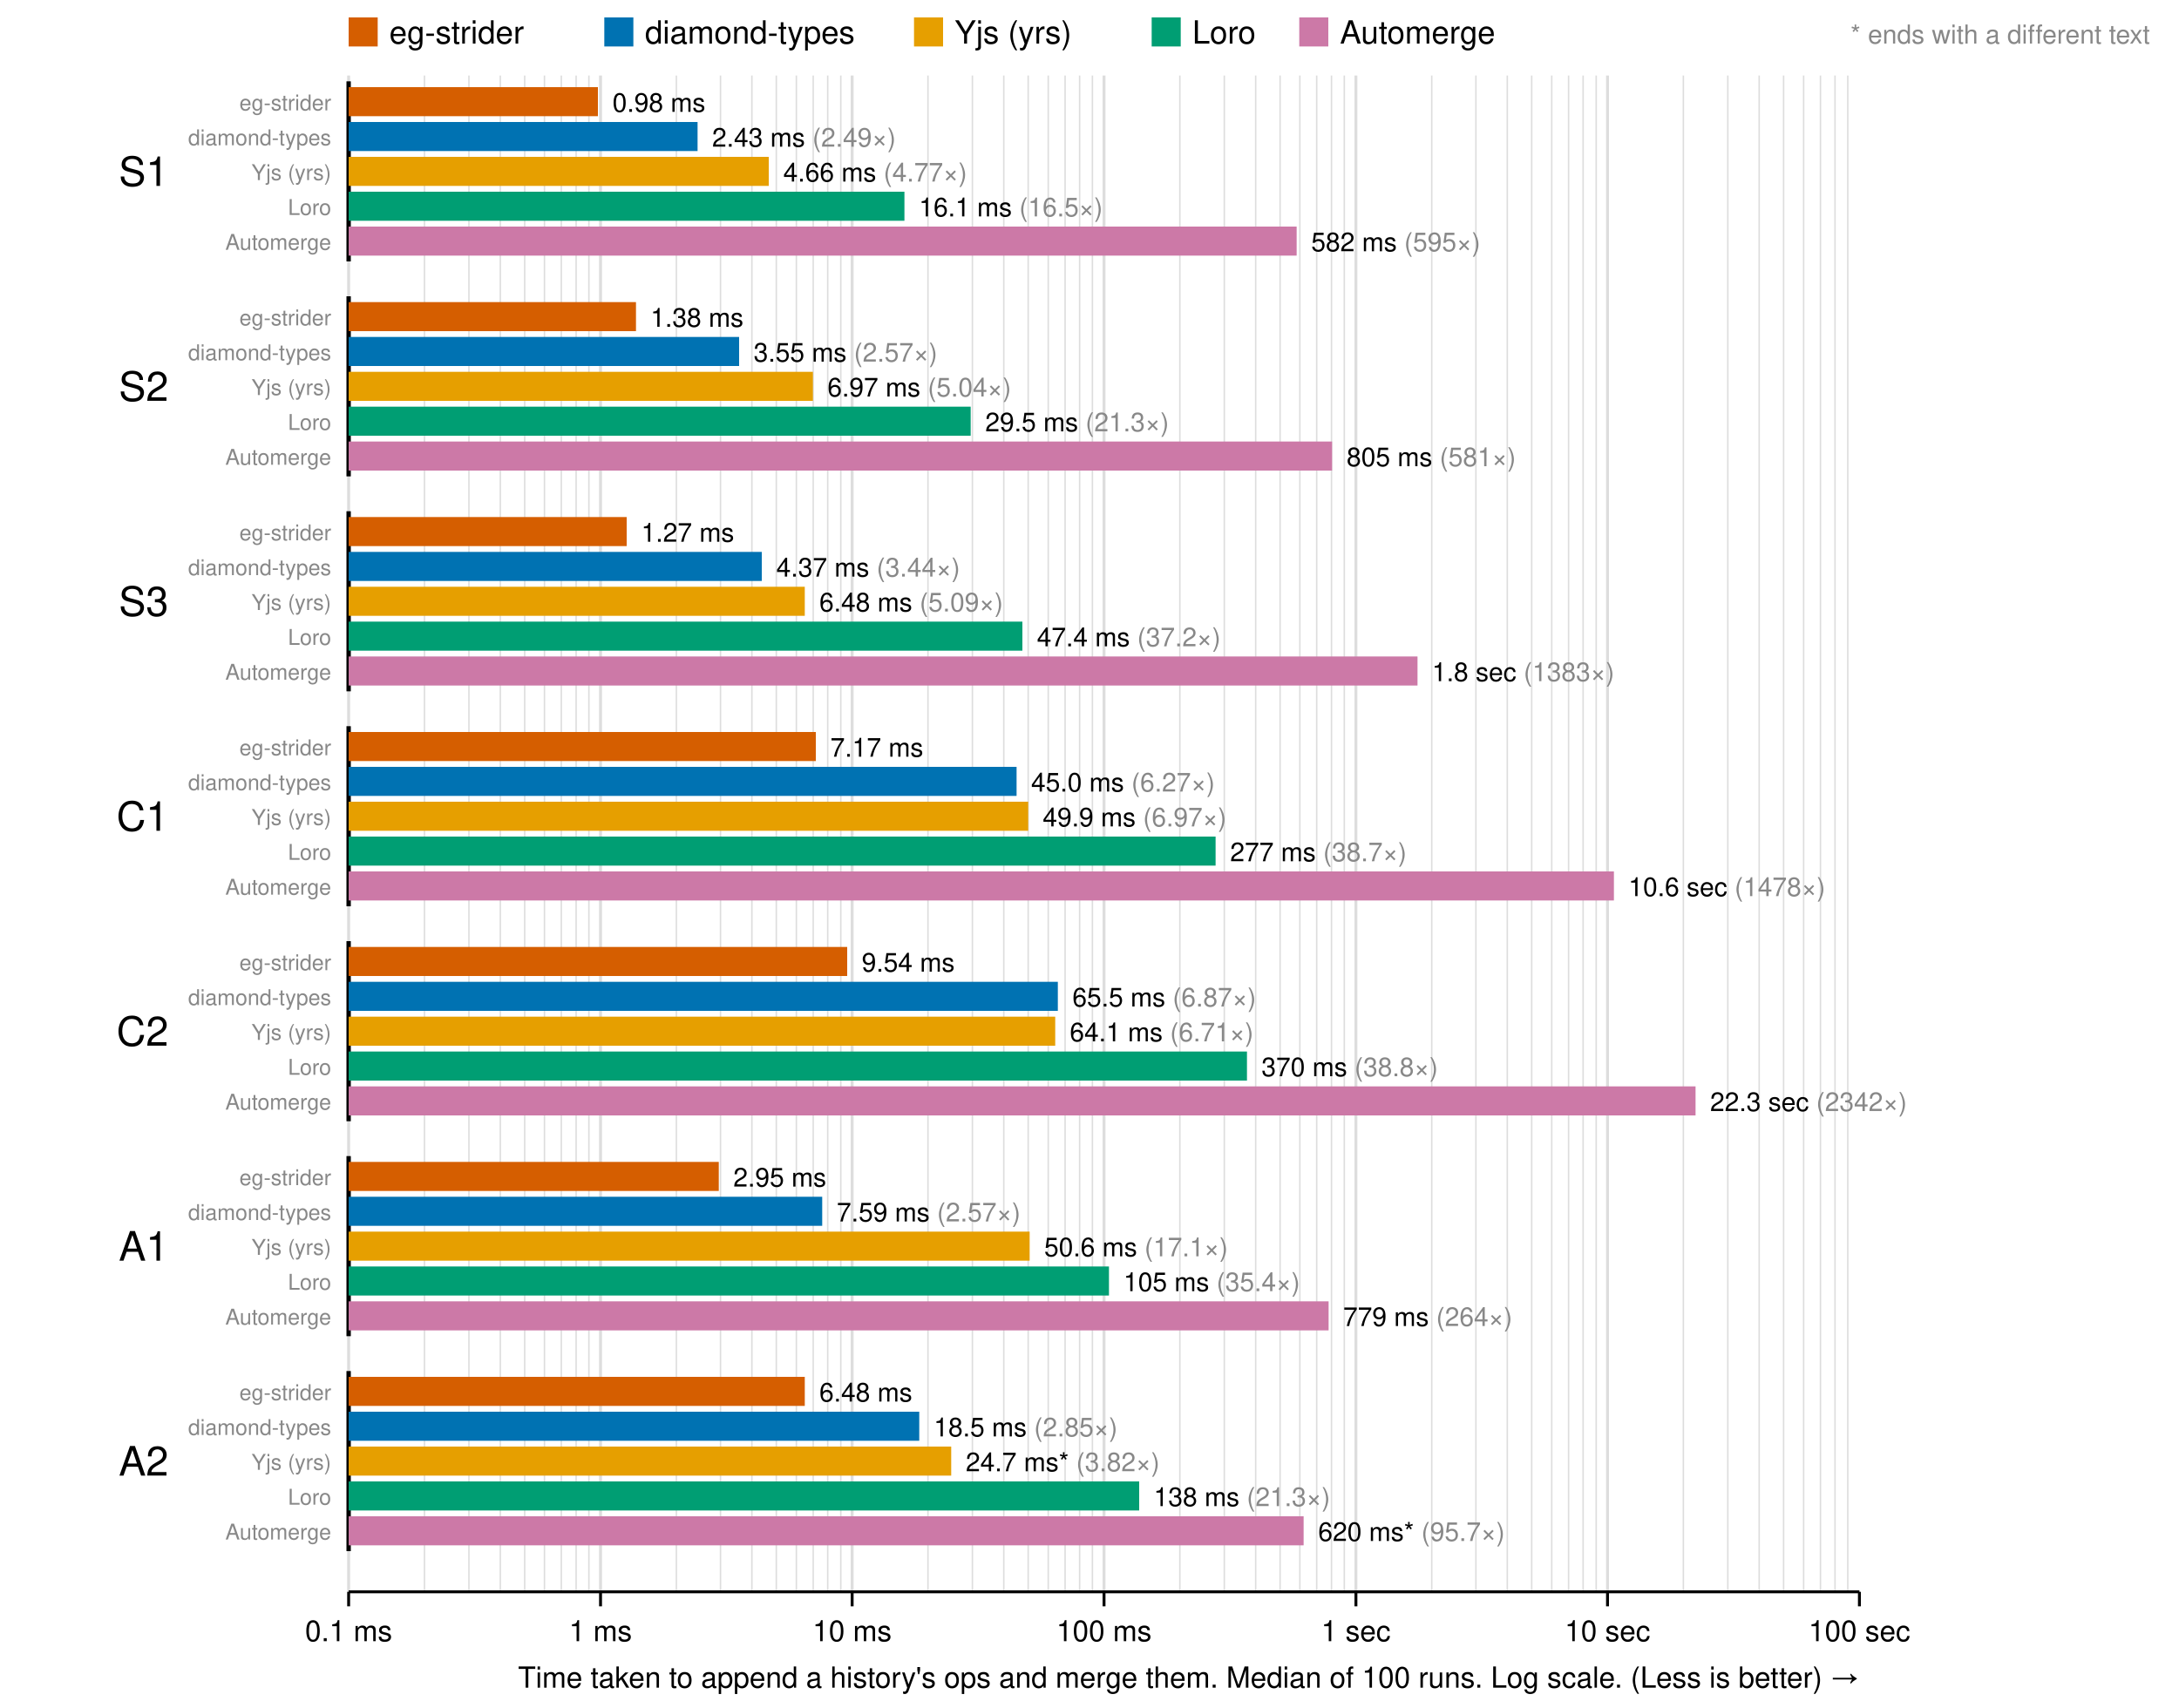
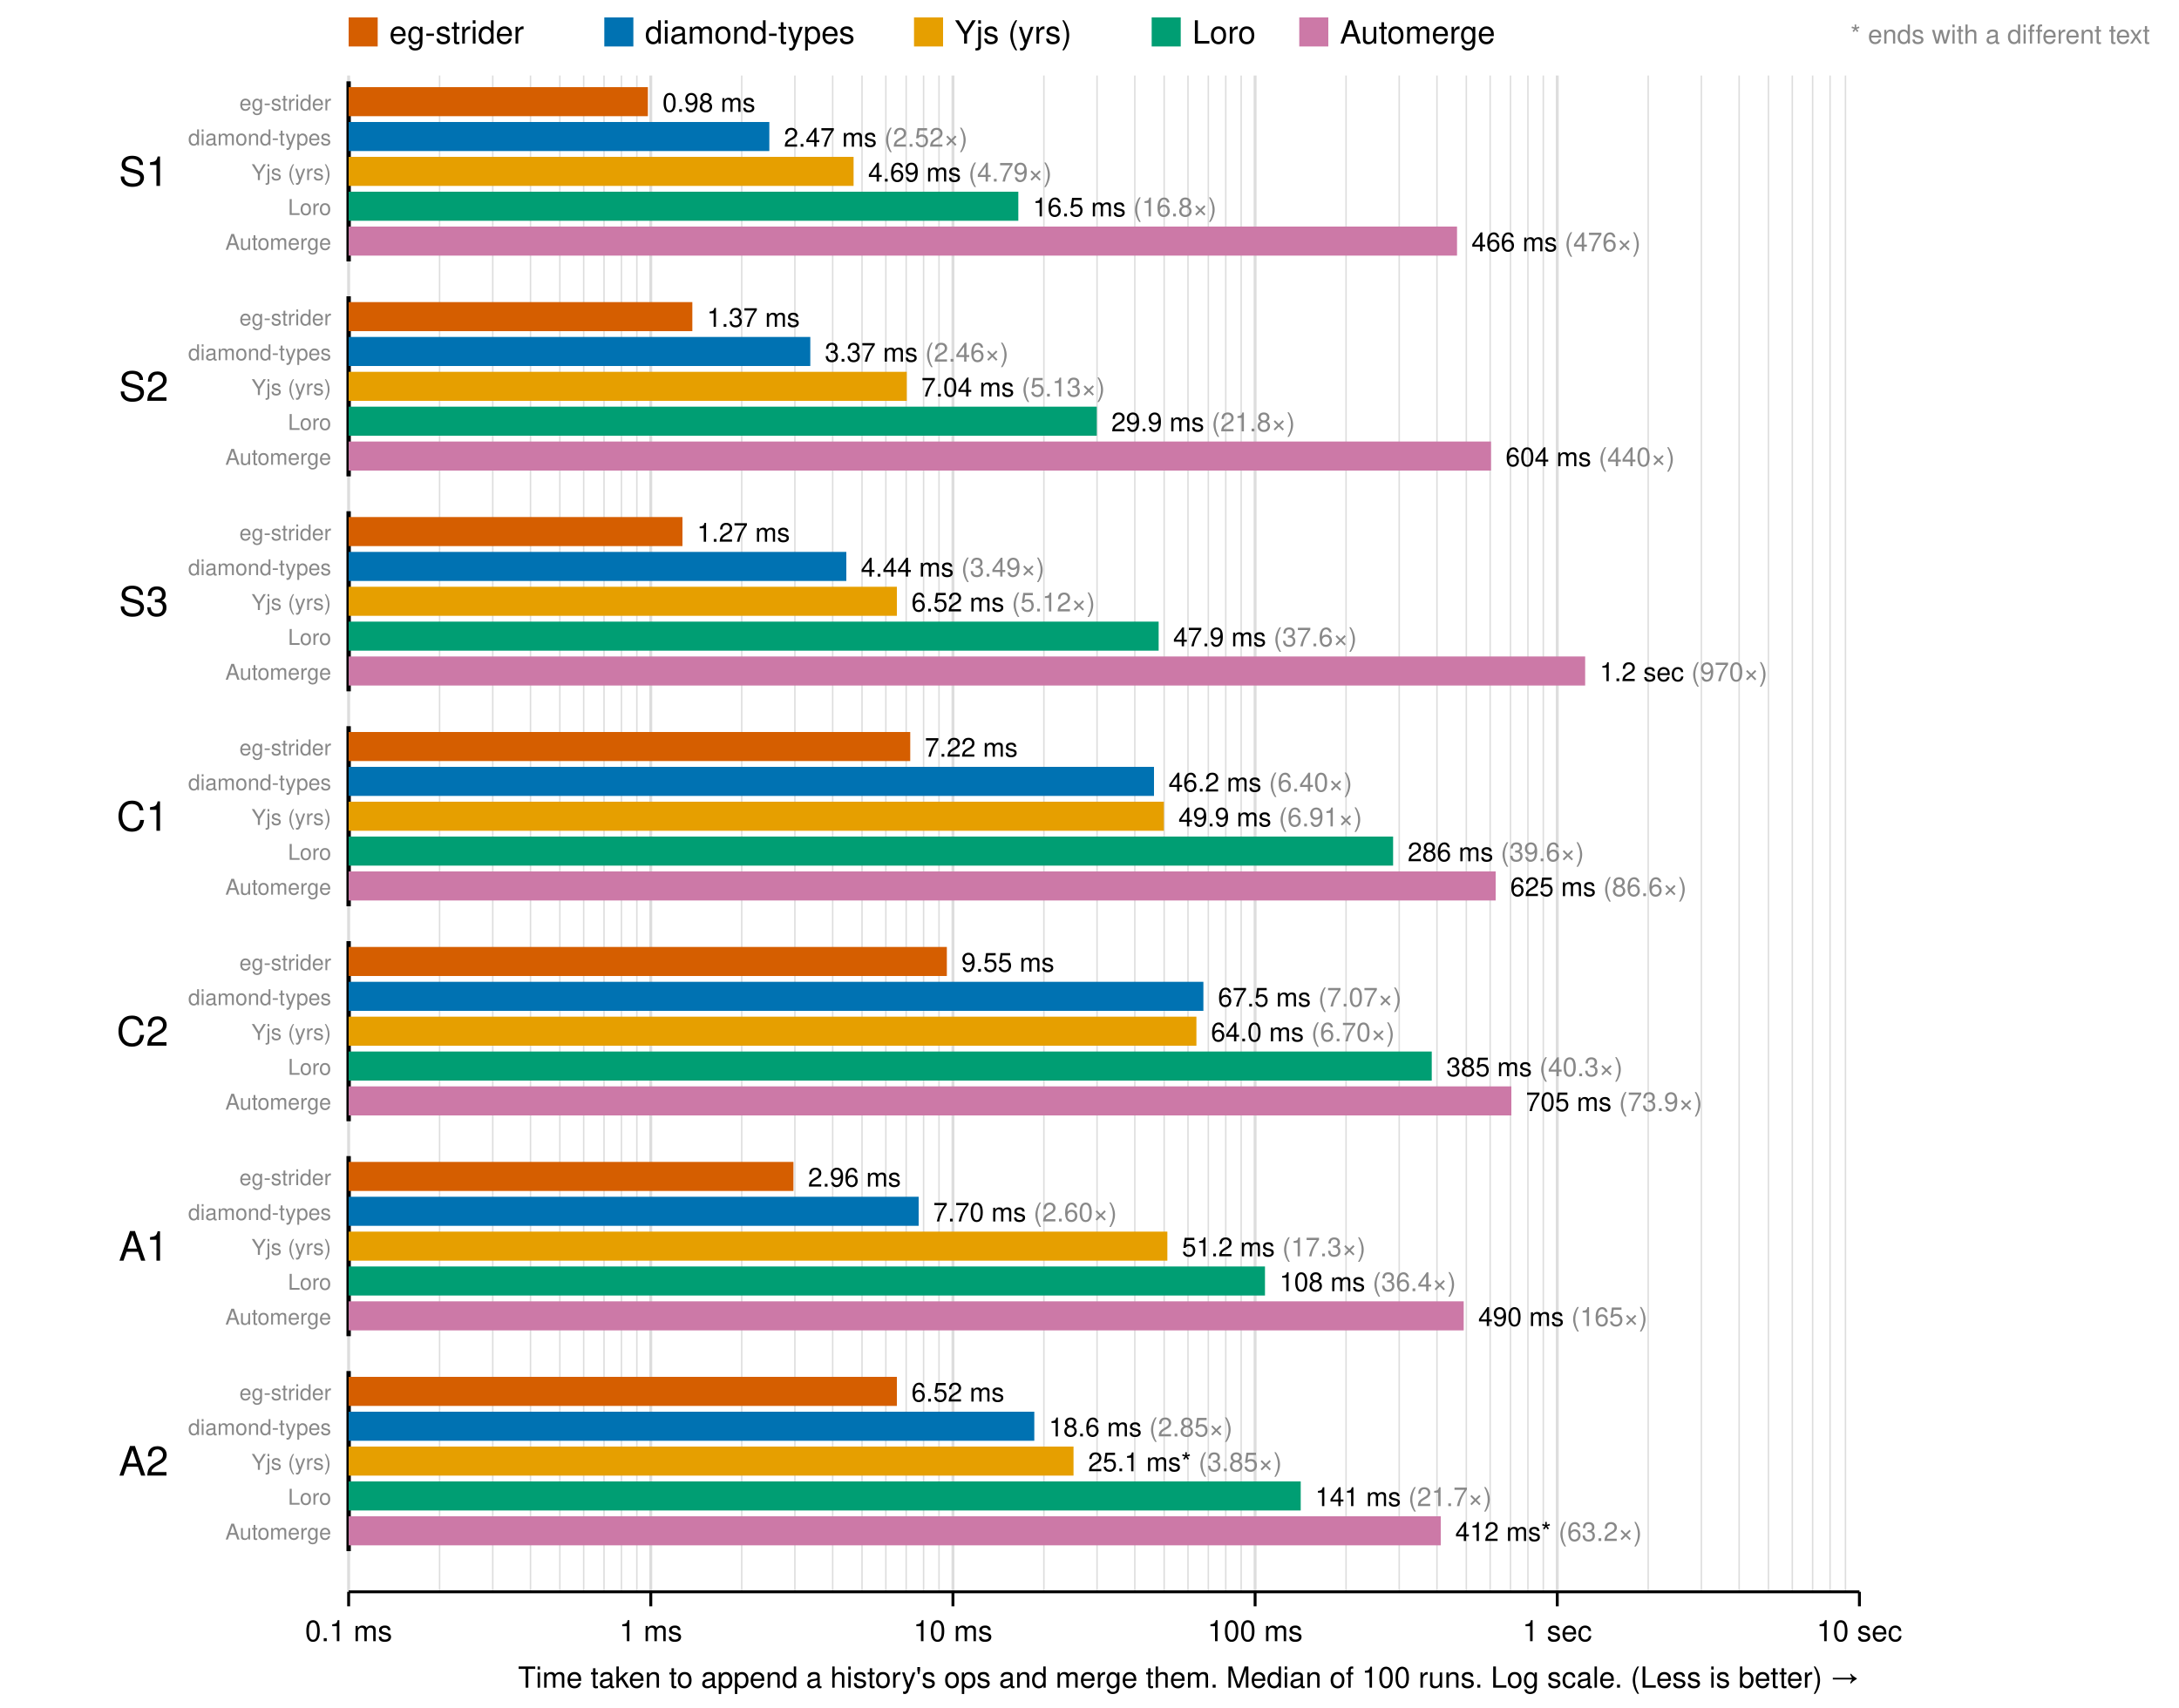
<svg xmlns="http://www.w3.org/2000/svg" viewBox="0 0 750 588" font-family="Helvetica, Arial, sans-serif">
  <rect width="750" height="588" fill="white" />
  <rect x="120" y="6" width="10" height="10" fill="#d55e00" />
  <text x="134" y="15" font-size="11">eg-strider</text>
  <rect x="208.0" y="6" width="10" height="10" fill="#0072b2" />
  <text x="222.0" y="15" font-size="11">diamond-types</text>
  <rect x="314.6" y="6" width="10" height="10" fill="#e69f00" />
  <text x="328.6" y="15" font-size="11">Yjs (yrs)</text>
  <rect x="396.4" y="6" width="10" height="10" fill="#009e73" />
  <text x="410.4" y="15" font-size="11">Loro</text>
  <rect x="447.2" y="6" width="10" height="10" fill="#cc79a7" />
  <text x="461.2" y="15" font-size="11">Automerge</text>
  <text x="740" y="15" font-size="9" fill="#888" text-anchor="end">* ends with a different text</text>
  <line x1="120.0" y1="26" x2="120.0" y2="548" stroke="#ddd" stroke-width="1" />
-   <line x1="146.1" y1="26" x2="146.1" y2="548" stroke="#ddd" stroke-width="0.5" />
-   <line x1="161.4" y1="26" x2="161.4" y2="548" stroke="#ddd" stroke-width="0.5" />
-   <line x1="172.2" y1="26" x2="172.2" y2="548" stroke="#ddd" stroke-width="0.5" />
-   <line x1="180.6" y1="26" x2="180.6" y2="548" stroke="#ddd" stroke-width="0.5" />
-   <line x1="187.4" y1="26" x2="187.4" y2="548" stroke="#ddd" stroke-width="0.5" />
-   <line x1="193.2" y1="26" x2="193.2" y2="548" stroke="#ddd" stroke-width="0.5" />
-   <line x1="198.3" y1="26" x2="198.3" y2="548" stroke="#ddd" stroke-width="0.5" />
-   <line x1="202.7" y1="26" x2="202.7" y2="548" stroke="#ddd" stroke-width="0.5" />
-   <line x1="206.7" y1="26" x2="206.7" y2="548" stroke="#ddd" stroke-width="1" />
-   <line x1="232.8" y1="26" x2="232.8" y2="548" stroke="#ddd" stroke-width="0.5" />
-   <line x1="248.0" y1="26" x2="248.0" y2="548" stroke="#ddd" stroke-width="0.5" />
-   <line x1="258.8" y1="26" x2="258.8" y2="548" stroke="#ddd" stroke-width="0.5" />
-   <line x1="267.2" y1="26" x2="267.2" y2="548" stroke="#ddd" stroke-width="0.5" />
-   <line x1="274.1" y1="26" x2="274.1" y2="548" stroke="#ddd" stroke-width="0.5" />
-   <line x1="279.9" y1="26" x2="279.9" y2="548" stroke="#ddd" stroke-width="0.5" />
-   <line x1="284.9" y1="26" x2="284.9" y2="548" stroke="#ddd" stroke-width="0.5" />
-   <line x1="289.4" y1="26" x2="289.4" y2="548" stroke="#ddd" stroke-width="0.5" />
-   <line x1="293.3" y1="26" x2="293.3" y2="548" stroke="#ddd" stroke-width="1" />
-   <line x1="319.4" y1="26" x2="319.4" y2="548" stroke="#ddd" stroke-width="0.5" />
-   <line x1="334.7" y1="26" x2="334.7" y2="548" stroke="#ddd" stroke-width="0.5" />
-   <line x1="345.5" y1="26" x2="345.5" y2="548" stroke="#ddd" stroke-width="0.5" />
-   <line x1="353.9" y1="26" x2="353.9" y2="548" stroke="#ddd" stroke-width="0.5" />
-   <line x1="360.8" y1="26" x2="360.8" y2="548" stroke="#ddd" stroke-width="0.5" />
-   <line x1="366.6" y1="26" x2="366.6" y2="548" stroke="#ddd" stroke-width="0.5" />
-   <line x1="371.6" y1="26" x2="371.6" y2="548" stroke="#ddd" stroke-width="0.5" />
-   <line x1="376.0" y1="26" x2="376.0" y2="548" stroke="#ddd" stroke-width="0.5" />
-   <line x1="380.0" y1="26" x2="380.0" y2="548" stroke="#ddd" stroke-width="1" />
-   <line x1="406.1" y1="26" x2="406.1" y2="548" stroke="#ddd" stroke-width="0.5" />
-   <line x1="421.4" y1="26" x2="421.4" y2="548" stroke="#ddd" stroke-width="0.5" />
-   <line x1="432.2" y1="26" x2="432.2" y2="548" stroke="#ddd" stroke-width="0.5" />
-   <line x1="440.6" y1="26" x2="440.6" y2="548" stroke="#ddd" stroke-width="0.5" />
-   <line x1="447.4" y1="26" x2="447.4" y2="548" stroke="#ddd" stroke-width="0.5" />
-   <line x1="453.2" y1="26" x2="453.2" y2="548" stroke="#ddd" stroke-width="0.5" />
-   <line x1="458.3" y1="26" x2="458.3" y2="548" stroke="#ddd" stroke-width="0.5" />
-   <line x1="462.7" y1="26" x2="462.7" y2="548" stroke="#ddd" stroke-width="0.5" />
-   <line x1="466.7" y1="26" x2="466.7" y2="548" stroke="#ddd" stroke-width="1" />
-   <line x1="492.8" y1="26" x2="492.8" y2="548" stroke="#ddd" stroke-width="0.5" />
-   <line x1="508.0" y1="26" x2="508.0" y2="548" stroke="#ddd" stroke-width="0.5" />
-   <line x1="518.8" y1="26" x2="518.8" y2="548" stroke="#ddd" stroke-width="0.5" />
-   <line x1="527.2" y1="26" x2="527.2" y2="548" stroke="#ddd" stroke-width="0.5" />
-   <line x1="534.1" y1="26" x2="534.1" y2="548" stroke="#ddd" stroke-width="0.5" />
-   <line x1="539.9" y1="26" x2="539.9" y2="548" stroke="#ddd" stroke-width="0.5" />
-   <line x1="544.9" y1="26" x2="544.9" y2="548" stroke="#ddd" stroke-width="0.5" />
-   <line x1="549.4" y1="26" x2="549.4" y2="548" stroke="#ddd" stroke-width="0.5" />
-   <line x1="553.3" y1="26" x2="553.3" y2="548" stroke="#ddd" stroke-width="1" />
-   <line x1="579.4" y1="26" x2="579.4" y2="548" stroke="#ddd" stroke-width="0.5" />
-   <line x1="594.7" y1="26" x2="594.7" y2="548" stroke="#ddd" stroke-width="0.5" />
-   <line x1="605.5" y1="26" x2="605.5" y2="548" stroke="#ddd" stroke-width="0.5" />
-   <line x1="613.9" y1="26" x2="613.9" y2="548" stroke="#ddd" stroke-width="0.5" />
-   <line x1="620.8" y1="26" x2="620.8" y2="548" stroke="#ddd" stroke-width="0.5" />
-   <line x1="626.6" y1="26" x2="626.6" y2="548" stroke="#ddd" stroke-width="0.5" />
-   <line x1="631.6" y1="26" x2="631.6" y2="548" stroke="#ddd" stroke-width="0.5" />
-   <line x1="636.0" y1="26" x2="636.0" y2="548" stroke="#ddd" stroke-width="0.5" />
+   <line x1="151.3" y1="26" x2="151.3" y2="548" stroke="#ddd" stroke-width="0.5" />
+   <line x1="169.6" y1="26" x2="169.6" y2="548" stroke="#ddd" stroke-width="0.5" />
+   <line x1="182.6" y1="26" x2="182.6" y2="548" stroke="#ddd" stroke-width="0.5" />
+   <line x1="192.7" y1="26" x2="192.7" y2="548" stroke="#ddd" stroke-width="0.5" />
+   <line x1="200.9" y1="26" x2="200.9" y2="548" stroke="#ddd" stroke-width="0.5" />
+   <line x1="207.9" y1="26" x2="207.9" y2="548" stroke="#ddd" stroke-width="0.5" />
+   <line x1="213.9" y1="26" x2="213.9" y2="548" stroke="#ddd" stroke-width="0.5" />
+   <line x1="219.2" y1="26" x2="219.2" y2="548" stroke="#ddd" stroke-width="0.5" />
+   <line x1="224.0" y1="26" x2="224.0" y2="548" stroke="#ddd" stroke-width="1" />
+   <line x1="255.3" y1="26" x2="255.3" y2="548" stroke="#ddd" stroke-width="0.5" />
+   <line x1="273.6" y1="26" x2="273.6" y2="548" stroke="#ddd" stroke-width="0.5" />
+   <line x1="286.6" y1="26" x2="286.6" y2="548" stroke="#ddd" stroke-width="0.5" />
+   <line x1="296.7" y1="26" x2="296.7" y2="548" stroke="#ddd" stroke-width="0.5" />
+   <line x1="304.9" y1="26" x2="304.9" y2="548" stroke="#ddd" stroke-width="0.5" />
+   <line x1="311.9" y1="26" x2="311.9" y2="548" stroke="#ddd" stroke-width="0.5" />
+   <line x1="317.9" y1="26" x2="317.9" y2="548" stroke="#ddd" stroke-width="0.5" />
+   <line x1="323.2" y1="26" x2="323.2" y2="548" stroke="#ddd" stroke-width="0.5" />
+   <line x1="328.0" y1="26" x2="328.0" y2="548" stroke="#ddd" stroke-width="1" />
+   <line x1="359.3" y1="26" x2="359.3" y2="548" stroke="#ddd" stroke-width="0.5" />
+   <line x1="377.6" y1="26" x2="377.6" y2="548" stroke="#ddd" stroke-width="0.5" />
+   <line x1="390.6" y1="26" x2="390.6" y2="548" stroke="#ddd" stroke-width="0.5" />
+   <line x1="400.7" y1="26" x2="400.7" y2="548" stroke="#ddd" stroke-width="0.5" />
+   <line x1="408.9" y1="26" x2="408.9" y2="548" stroke="#ddd" stroke-width="0.5" />
+   <line x1="415.9" y1="26" x2="415.9" y2="548" stroke="#ddd" stroke-width="0.5" />
+   <line x1="421.9" y1="26" x2="421.9" y2="548" stroke="#ddd" stroke-width="0.5" />
+   <line x1="427.2" y1="26" x2="427.2" y2="548" stroke="#ddd" stroke-width="0.5" />
+   <line x1="432.0" y1="26" x2="432.0" y2="548" stroke="#ddd" stroke-width="1" />
+   <line x1="463.3" y1="26" x2="463.3" y2="548" stroke="#ddd" stroke-width="0.5" />
+   <line x1="481.6" y1="26" x2="481.6" y2="548" stroke="#ddd" stroke-width="0.5" />
+   <line x1="494.6" y1="26" x2="494.6" y2="548" stroke="#ddd" stroke-width="0.5" />
+   <line x1="504.7" y1="26" x2="504.7" y2="548" stroke="#ddd" stroke-width="0.5" />
+   <line x1="512.9" y1="26" x2="512.9" y2="548" stroke="#ddd" stroke-width="0.5" />
+   <line x1="519.9" y1="26" x2="519.9" y2="548" stroke="#ddd" stroke-width="0.5" />
+   <line x1="525.9" y1="26" x2="525.9" y2="548" stroke="#ddd" stroke-width="0.5" />
+   <line x1="531.2" y1="26" x2="531.2" y2="548" stroke="#ddd" stroke-width="0.5" />
+   <line x1="536.0" y1="26" x2="536.0" y2="548" stroke="#ddd" stroke-width="1" />
+   <line x1="567.3" y1="26" x2="567.3" y2="548" stroke="#ddd" stroke-width="0.5" />
+   <line x1="585.6" y1="26" x2="585.6" y2="548" stroke="#ddd" stroke-width="0.5" />
+   <line x1="598.6" y1="26" x2="598.6" y2="548" stroke="#ddd" stroke-width="0.5" />
+   <line x1="608.7" y1="26" x2="608.7" y2="548" stroke="#ddd" stroke-width="0.5" />
+   <line x1="616.9" y1="26" x2="616.9" y2="548" stroke="#ddd" stroke-width="0.5" />
+   <line x1="623.9" y1="26" x2="623.9" y2="548" stroke="#ddd" stroke-width="0.5" />
+   <line x1="629.9" y1="26" x2="629.9" y2="548" stroke="#ddd" stroke-width="0.5" />
+   <line x1="635.2" y1="26" x2="635.2" y2="548" stroke="#ddd" stroke-width="0.5" />
  <line x1="120.0" y1="548" x2="120.0" y2="553" stroke="black" />
  <text x="120.0" y="565" font-size="10" text-anchor="middle">0.1 ms</text>
-   <line x1="206.7" y1="548" x2="206.7" y2="553" stroke="black" />
-   <text x="206.7" y="565" font-size="10" text-anchor="middle">1 ms</text>
-   <line x1="293.3" y1="548" x2="293.3" y2="553" stroke="black" />
-   <text x="293.3" y="565" font-size="10" text-anchor="middle">10 ms</text>
-   <line x1="380.0" y1="548" x2="380.0" y2="553" stroke="black" />
-   <text x="380.0" y="565" font-size="10" text-anchor="middle">100 ms</text>
-   <line x1="466.7" y1="548" x2="466.7" y2="553" stroke="black" />
-   <text x="466.7" y="565" font-size="10" text-anchor="middle">1 sec</text>
-   <line x1="553.3" y1="548" x2="553.3" y2="553" stroke="black" />
-   <text x="553.3" y="565" font-size="10" text-anchor="middle">10 sec</text>
+   <line x1="224.0" y1="548" x2="224.0" y2="553" stroke="black" />
+   <text x="224.0" y="565" font-size="10" text-anchor="middle">1 ms</text>
+   <line x1="328.0" y1="548" x2="328.0" y2="553" stroke="black" />
+   <text x="328.0" y="565" font-size="10" text-anchor="middle">10 ms</text>
+   <line x1="432.0" y1="548" x2="432.0" y2="553" stroke="black" />
+   <text x="432.0" y="565" font-size="10" text-anchor="middle">100 ms</text>
+   <line x1="536.0" y1="548" x2="536.0" y2="553" stroke="black" />
+   <text x="536.0" y="565" font-size="10" text-anchor="middle">1 sec</text>
  <line x1="640.0" y1="548" x2="640.0" y2="553" stroke="black" />
-   <text x="640.0" y="565" font-size="10" text-anchor="middle">100 sec</text>
+   <text x="640.0" y="565" font-size="10" text-anchor="middle">10 sec</text>
  <line x1="120" y1="548" x2="640" y2="548" stroke="black" />
  <text x="640" y="581" font-size="10" text-anchor="end">Time taken to append a history's ops and merge them. Median of 100 runs. Log scale. (Less is better) →</text>
  <text x="58" y="64.0" font-size="14" text-anchor="end">S1</text>
  <line x1="120" y1="28" x2="120" y2="90" stroke="black" stroke-width="1.5" />
  <text x="114" y="38" font-size="7.5" fill="#888" text-anchor="end">eg-strider</text>
-   <rect x="120" y="30" width="85.8" height="10" fill="#d55e00" />
-   <text x="210.8" y="38.5" font-size="9">0.98 ms</text>
+   <rect x="120" y="30" width="103.0" height="10" fill="#d55e00" />
+   <text x="228.0" y="38.5" font-size="9">0.98 ms</text>
  <text x="114" y="50" font-size="7.5" fill="#888" text-anchor="end">diamond-types</text>
-   <rect x="120" y="42" width="120.1" height="10" fill="#0072b2" />
-   <text x="245.1" y="50.5" font-size="9">2.43 ms <tspan fill="#888">(2.49×)</tspan>
+   <rect x="120" y="42" width="144.8" height="10" fill="#0072b2" />
+   <text x="269.8" y="50.5" font-size="9">2.47 ms <tspan fill="#888">(2.52×)</tspan>
  </text>
  <text x="114" y="62" font-size="7.5" fill="#888" text-anchor="end">Yjs (yrs)</text>
-   <rect x="120" y="54" width="144.6" height="10" fill="#e69f00" />
-   <text x="269.6" y="62.5" font-size="9">4.66 ms <tspan fill="#888">(4.77×)</tspan>
+   <rect x="120" y="54" width="173.8" height="10" fill="#e69f00" />
+   <text x="298.8" y="62.5" font-size="9">4.69 ms <tspan fill="#888">(4.79×)</tspan>
  </text>
  <text x="114" y="74" font-size="7.5" fill="#888" text-anchor="end">Loro</text>
-   <rect x="120" y="66" width="191.3" height="10" fill="#009e73" />
-   <text x="316.3" y="74.5" font-size="9">16.1 ms <tspan fill="#888">(16.5×)</tspan>
+   <rect x="120" y="66" width="230.5" height="10" fill="#009e73" />
+   <text x="355.5" y="74.5" font-size="9">16.5 ms <tspan fill="#888">(16.8×)</tspan>
  </text>
  <text x="114" y="86" font-size="7.5" fill="#888" text-anchor="end">Automerge</text>
-   <rect x="120" y="78" width="326.3" height="10" fill="#cc79a7" />
-   <text x="451.3" y="86.5" font-size="9">582 ms <tspan fill="#888">(595×)</tspan>
+   <rect x="120" y="78" width="381.5" height="10" fill="#cc79a7" />
+   <text x="506.5" y="86.5" font-size="9">466 ms <tspan fill="#888">(476×)</tspan>
  </text>
  <text x="58" y="138.0" font-size="14" text-anchor="end">S2</text>
  <line x1="120" y1="102" x2="120" y2="164" stroke="black" stroke-width="1.5" />
  <text x="114" y="112" font-size="7.5" fill="#888" text-anchor="end">eg-strider</text>
-   <rect x="120" y="104" width="98.9" height="10" fill="#d55e00" />
-   <text x="223.9" y="112.5" font-size="9">1.38 ms</text>
+   <rect x="120" y="104" width="118.3" height="10" fill="#d55e00" />
+   <text x="243.3" y="112.5" font-size="9">1.37 ms</text>
  <text x="114" y="124" font-size="7.5" fill="#888" text-anchor="end">diamond-types</text>
-   <rect x="120" y="116" width="134.4" height="10" fill="#0072b2" />
-   <text x="259.4" y="124.5" font-size="9">3.55 ms <tspan fill="#888">(2.57×)</tspan>
+   <rect x="120" y="116" width="158.9" height="10" fill="#0072b2" />
+   <text x="283.9" y="124.5" font-size="9">3.37 ms <tspan fill="#888">(2.46×)</tspan>
  </text>
  <text x="114" y="136" font-size="7.5" fill="#888" text-anchor="end">Yjs (yrs)</text>
-   <rect x="120" y="128" width="159.8" height="10" fill="#e69f00" />
-   <text x="284.8" y="136.5" font-size="9">6.97 ms <tspan fill="#888">(5.04×)</tspan>
+   <rect x="120" y="128" width="192.1" height="10" fill="#e69f00" />
+   <text x="317.1" y="136.5" font-size="9">7.04 ms <tspan fill="#888">(5.13×)</tspan>
  </text>
  <text x="114" y="148" font-size="7.5" fill="#888" text-anchor="end">Loro</text>
-   <rect x="120" y="140" width="214.1" height="10" fill="#009e73" />
-   <text x="339.1" y="148.5" font-size="9">29.5 ms <tspan fill="#888">(21.3×)</tspan>
+   <rect x="120" y="140" width="257.5" height="10" fill="#009e73" />
+   <text x="382.5" y="148.5" font-size="9">29.9 ms <tspan fill="#888">(21.8×)</tspan>
  </text>
  <text x="114" y="160" font-size="7.5" fill="#888" text-anchor="end">Automerge</text>
-   <rect x="120" y="152" width="338.5" height="10" fill="#cc79a7" />
-   <text x="463.5" y="160.5" font-size="9">805 ms <tspan fill="#888">(581×)</tspan>
+   <rect x="120" y="152" width="393.2" height="10" fill="#cc79a7" />
+   <text x="518.2" y="160.5" font-size="9">604 ms <tspan fill="#888">(440×)</tspan>
  </text>
  <text x="58" y="212.0" font-size="14" text-anchor="end">S3</text>
  <line x1="120" y1="176" x2="120" y2="238" stroke="black" stroke-width="1.5" />
  <text x="114" y="186" font-size="7.5" fill="#888" text-anchor="end">eg-strider</text>
-   <rect x="120" y="178" width="95.7" height="10" fill="#d55e00" />
-   <text x="220.7" y="186.5" font-size="9">1.27 ms</text>
+   <rect x="120" y="178" width="114.9" height="10" fill="#d55e00" />
+   <text x="239.9" y="186.5" font-size="9">1.27 ms</text>
  <text x="114" y="198" font-size="7.5" fill="#888" text-anchor="end">diamond-types</text>
-   <rect x="120" y="190" width="142.2" height="10" fill="#0072b2" />
-   <text x="267.2" y="198.5" font-size="9">4.37 ms <tspan fill="#888">(3.44×)</tspan>
+   <rect x="120" y="190" width="171.3" height="10" fill="#0072b2" />
+   <text x="296.3" y="198.5" font-size="9">4.44 ms <tspan fill="#888">(3.49×)</tspan>
  </text>
  <text x="114" y="210" font-size="7.5" fill="#888" text-anchor="end">Yjs (yrs)</text>
-   <rect x="120" y="202" width="157.0" height="10" fill="#e69f00" />
-   <text x="282.0" y="210.5" font-size="9">6.48 ms <tspan fill="#888">(5.09×)</tspan>
+   <rect x="120" y="202" width="188.7" height="10" fill="#e69f00" />
+   <text x="313.7" y="210.5" font-size="9">6.52 ms <tspan fill="#888">(5.12×)</tspan>
  </text>
  <text x="114" y="222" font-size="7.5" fill="#888" text-anchor="end">Loro</text>
-   <rect x="120" y="214" width="231.9" height="10" fill="#009e73" />
-   <text x="356.9" y="222.5" font-size="9">47.4 ms <tspan fill="#888">(37.2×)</tspan>
+   <rect x="120" y="214" width="278.8" height="10" fill="#009e73" />
+   <text x="403.8" y="222.5" font-size="9">47.9 ms <tspan fill="#888">(37.6×)</tspan>
  </text>
  <text x="114" y="234" font-size="7.5" fill="#888" text-anchor="end">Automerge</text>
-   <rect x="120" y="226" width="367.9" height="10" fill="#cc79a7" />
-   <text x="492.9" y="234.5" font-size="9">1.8 sec <tspan fill="#888">(1383×)</tspan>
+   <rect x="120" y="226" width="425.6" height="10" fill="#cc79a7" />
+   <text x="550.6" y="234.5" font-size="9">1.2 sec <tspan fill="#888">(970×)</tspan>
  </text>
  <text x="58" y="286.0" font-size="14" text-anchor="end">C1</text>
  <line x1="120" y1="250" x2="120" y2="312" stroke="black" stroke-width="1.5" />
  <text x="114" y="260" font-size="7.5" fill="#888" text-anchor="end">eg-strider</text>
-   <rect x="120" y="252" width="160.8" height="10" fill="#d55e00" />
-   <text x="285.8" y="260.5" font-size="9">7.17 ms</text>
+   <rect x="120" y="252" width="193.3" height="10" fill="#d55e00" />
+   <text x="318.3" y="260.5" font-size="9">7.22 ms</text>
  <text x="114" y="272" font-size="7.5" fill="#888" text-anchor="end">diamond-types</text>
-   <rect x="120" y="264" width="229.9" height="10" fill="#0072b2" />
-   <text x="354.9" y="272.5" font-size="9">45.0 ms <tspan fill="#888">(6.27×)</tspan>
+   <rect x="120" y="264" width="277.2" height="10" fill="#0072b2" />
+   <text x="402.2" y="272.5" font-size="9">46.2 ms <tspan fill="#888">(6.40×)</tspan>
  </text>
  <text x="114" y="284" font-size="7.5" fill="#888" text-anchor="end">Yjs (yrs)</text>
-   <rect x="120" y="276" width="233.9" height="10" fill="#e69f00" />
-   <text x="358.9" y="284.5" font-size="9">49.9 ms <tspan fill="#888">(6.97×)</tspan>
+   <rect x="120" y="276" width="280.6" height="10" fill="#e69f00" />
+   <text x="405.6" y="284.5" font-size="9">49.9 ms <tspan fill="#888">(6.91×)</tspan>
  </text>
  <text x="114" y="296" font-size="7.5" fill="#888" text-anchor="end">Loro</text>
-   <rect x="120" y="288" width="298.4" height="10" fill="#009e73" />
-   <text x="423.4" y="296.5" font-size="9">277 ms <tspan fill="#888">(38.7×)</tspan>
+   <rect x="120" y="288" width="359.5" height="10" fill="#009e73" />
+   <text x="484.5" y="296.5" font-size="9">286 ms <tspan fill="#888">(39.6×)</tspan>
  </text>
  <text x="114" y="308" font-size="7.5" fill="#888" text-anchor="end">Automerge</text>
-   <rect x="120" y="300" width="435.5" height="10" fill="#cc79a7" />
-   <text x="560.5" y="308.5" font-size="9">10.6 sec <tspan fill="#888">(1478×)</tspan>
+   <rect x="120" y="300" width="394.8" height="10" fill="#cc79a7" />
+   <text x="519.8" y="308.5" font-size="9">625 ms <tspan fill="#888">(86.6×)</tspan>
  </text>
  <text x="58" y="360.0" font-size="14" text-anchor="end">C2</text>
  <line x1="120" y1="324" x2="120" y2="386" stroke="black" stroke-width="1.5" />
  <text x="114" y="334" font-size="7.5" fill="#888" text-anchor="end">eg-strider</text>
-   <rect x="120" y="326" width="171.6" height="10" fill="#d55e00" />
-   <text x="296.6" y="334.5" font-size="9">9.54 ms</text>
+   <rect x="120" y="326" width="205.9" height="10" fill="#d55e00" />
+   <text x="330.9" y="334.5" font-size="9">9.55 ms</text>
  <text x="114" y="346" font-size="7.5" fill="#888" text-anchor="end">diamond-types</text>
-   <rect x="120" y="338" width="244.1" height="10" fill="#0072b2" />
-   <text x="369.1" y="346.5" font-size="9">65.5 ms <tspan fill="#888">(6.87×)</tspan>
+   <rect x="120" y="338" width="294.2" height="10" fill="#0072b2" />
+   <text x="419.2" y="346.5" font-size="9">67.5 ms <tspan fill="#888">(7.07×)</tspan>
  </text>
  <text x="114" y="358" font-size="7.5" fill="#888" text-anchor="end">Yjs (yrs)</text>
-   <rect x="120" y="350" width="243.2" height="10" fill="#e69f00" />
-   <text x="368.2" y="358.5" font-size="9">64.1 ms <tspan fill="#888">(6.71×)</tspan>
+   <rect x="120" y="350" width="291.8" height="10" fill="#e69f00" />
+   <text x="416.8" y="358.5" font-size="9">64.0 ms <tspan fill="#888">(6.70×)</tspan>
  </text>
  <text x="114" y="370" font-size="7.5" fill="#888" text-anchor="end">Loro</text>
-   <rect x="120" y="362" width="309.2" height="10" fill="#009e73" />
-   <text x="434.2" y="370.5" font-size="9">370 ms <tspan fill="#888">(38.8×)</tspan>
+   <rect x="120" y="362" width="372.8" height="10" fill="#009e73" />
+   <text x="497.8" y="370.5" font-size="9">385 ms <tspan fill="#888">(40.3×)</tspan>
  </text>
  <text x="114" y="382" font-size="7.5" fill="#888" text-anchor="end">Automerge</text>
-   <rect x="120" y="374" width="463.6" height="10" fill="#cc79a7" />
-   <text x="588.6" y="382.5" font-size="9">22.3 sec <tspan fill="#888">(2342×)</tspan>
+   <rect x="120" y="374" width="400.2" height="10" fill="#cc79a7" />
+   <text x="525.2" y="382.5" font-size="9">705 ms <tspan fill="#888">(73.9×)</tspan>
  </text>
  <text x="58" y="434.0" font-size="14" text-anchor="end">A1</text>
  <line x1="120" y1="398" x2="120" y2="460" stroke="black" stroke-width="1.5" />
  <text x="114" y="408" font-size="7.5" fill="#888" text-anchor="end">eg-strider</text>
-   <rect x="120" y="400" width="127.4" height="10" fill="#d55e00" />
-   <text x="252.4" y="408.5" font-size="9">2.95 ms</text>
+   <rect x="120" y="400" width="153.1" height="10" fill="#d55e00" />
+   <text x="278.1" y="408.5" font-size="9">2.96 ms</text>
  <text x="114" y="420" font-size="7.5" fill="#888" text-anchor="end">diamond-types</text>
-   <rect x="120" y="412" width="163.0" height="10" fill="#0072b2" />
-   <text x="288.0" y="420.5" font-size="9">7.59 ms <tspan fill="#888">(2.57×)</tspan>
+   <rect x="120" y="412" width="196.2" height="10" fill="#0072b2" />
+   <text x="321.2" y="420.5" font-size="9">7.70 ms <tspan fill="#888">(2.60×)</tspan>
  </text>
  <text x="114" y="432" font-size="7.5" fill="#888" text-anchor="end">Yjs (yrs)</text>
-   <rect x="120" y="424" width="234.4" height="10" fill="#e69f00" />
-   <text x="359.4" y="432.5" font-size="9">50.6 ms <tspan fill="#888">(17.1×)</tspan>
+   <rect x="120" y="424" width="281.8" height="10" fill="#e69f00" />
+   <text x="406.8" y="432.5" font-size="9">51.2 ms <tspan fill="#888">(17.3×)</tspan>
  </text>
  <text x="114" y="444" font-size="7.5" fill="#888" text-anchor="end">Loro</text>
-   <rect x="120" y="436" width="261.7" height="10" fill="#009e73" />
-   <text x="386.7" y="444.5" font-size="9">105 ms <tspan fill="#888">(35.4×)</tspan>
+   <rect x="120" y="436" width="315.4" height="10" fill="#009e73" />
+   <text x="440.4" y="444.5" font-size="9">108 ms <tspan fill="#888">(36.4×)</tspan>
  </text>
  <text x="114" y="456" font-size="7.5" fill="#888" text-anchor="end">Automerge</text>
-   <rect x="120" y="448" width="337.3" height="10" fill="#cc79a7" />
-   <text x="462.3" y="456.5" font-size="9">779 ms <tspan fill="#888">(264×)</tspan>
+   <rect x="120" y="448" width="383.8" height="10" fill="#cc79a7" />
+   <text x="508.8" y="456.5" font-size="9">490 ms <tspan fill="#888">(165×)</tspan>
  </text>
  <text x="58" y="508.0" font-size="14" text-anchor="end">A2</text>
  <line x1="120" y1="472" x2="120" y2="534" stroke="black" stroke-width="1.5" />
  <text x="114" y="482" font-size="7.5" fill="#888" text-anchor="end">eg-strider</text>
-   <rect x="120" y="474" width="157.0" height="10" fill="#d55e00" />
-   <text x="282.0" y="482.5" font-size="9">6.48 ms</text>
+   <rect x="120" y="474" width="188.7" height="10" fill="#d55e00" />
+   <text x="313.7" y="482.5" font-size="9">6.52 ms</text>
  <text x="114" y="494" font-size="7.5" fill="#888" text-anchor="end">diamond-types</text>
-   <rect x="120" y="486" width="196.4" height="10" fill="#0072b2" />
-   <text x="321.4" y="494.5" font-size="9">18.5 ms <tspan fill="#888">(2.85×)</tspan>
+   <rect x="120" y="486" width="236.0" height="10" fill="#0072b2" />
+   <text x="361.0" y="494.5" font-size="9">18.6 ms <tspan fill="#888">(2.85×)</tspan>
  </text>
  <text x="114" y="506" font-size="7.5" fill="#888" text-anchor="end">Yjs (yrs)</text>
-   <rect x="120" y="498" width="207.4" height="10" fill="#e69f00" />
-   <text x="332.4" y="506.5" font-size="9">24.7 ms* <tspan fill="#888">(3.82×)</tspan>
+   <rect x="120" y="498" width="249.5" height="10" fill="#e69f00" />
+   <text x="374.5" y="506.5" font-size="9">25.1 ms* <tspan fill="#888">(3.85×)</tspan>
  </text>
  <text x="114" y="518" font-size="7.5" fill="#888" text-anchor="end">Loro</text>
-   <rect x="120" y="510" width="272.1" height="10" fill="#009e73" />
-   <text x="397.1" y="518.5" font-size="9">138 ms <tspan fill="#888">(21.3×)</tspan>
+   <rect x="120" y="510" width="327.7" height="10" fill="#009e73" />
+   <text x="452.7" y="518.5" font-size="9">141 ms <tspan fill="#888">(21.7×)</tspan>
  </text>
  <text x="114" y="530" font-size="7.5" fill="#888" text-anchor="end">Automerge</text>
-   <rect x="120" y="522" width="328.7" height="10" fill="#cc79a7" />
-   <text x="453.7" y="530.5" font-size="9">620 ms* <tspan fill="#888">(95.7×)</tspan>
+   <rect x="120" y="522" width="375.9" height="10" fill="#cc79a7" />
+   <text x="500.9" y="530.5" font-size="9">412 ms* <tspan fill="#888">(63.2×)</tspan>
  </text>
</svg>
